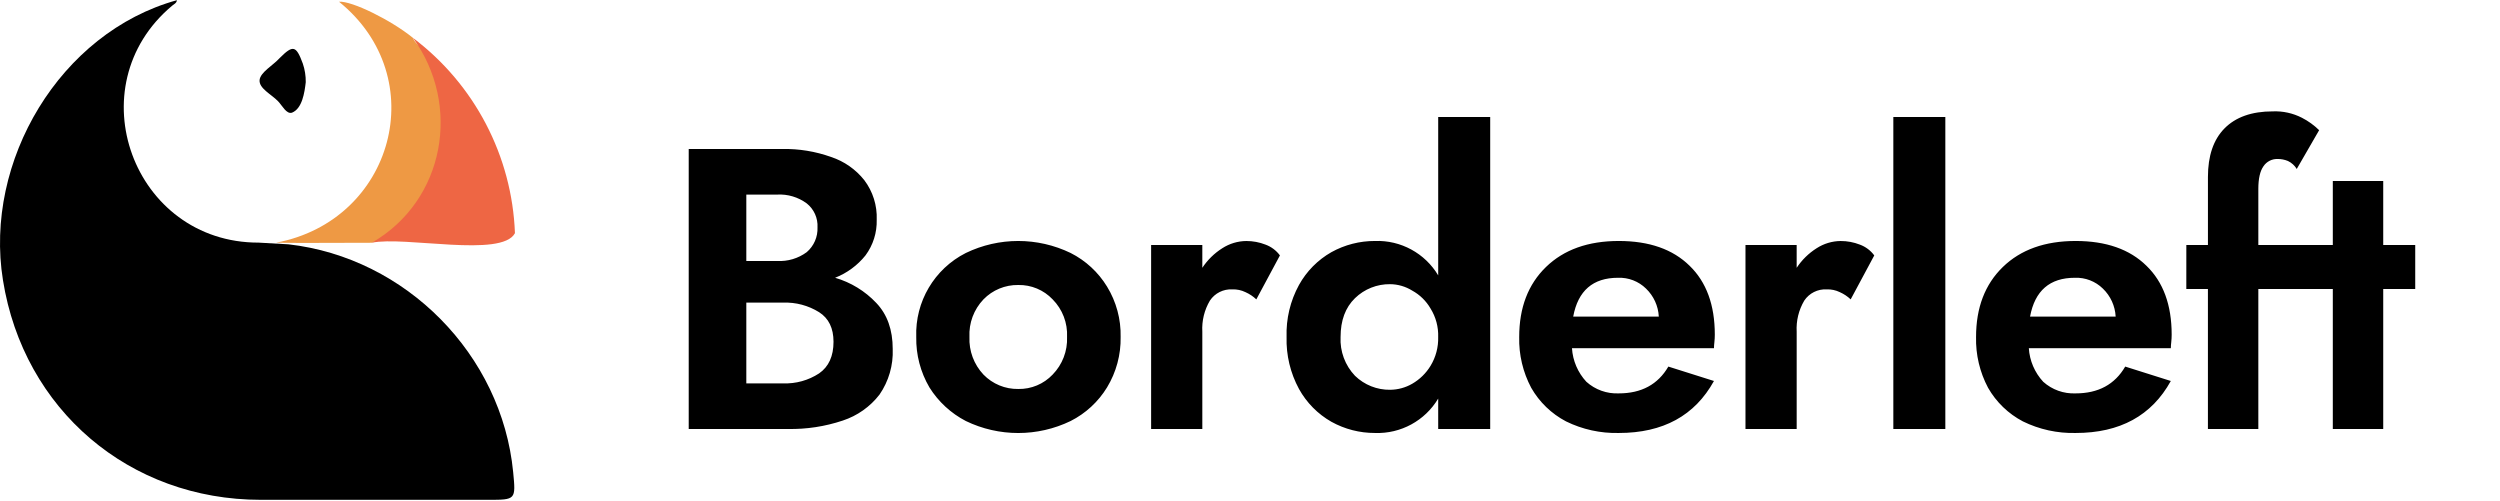
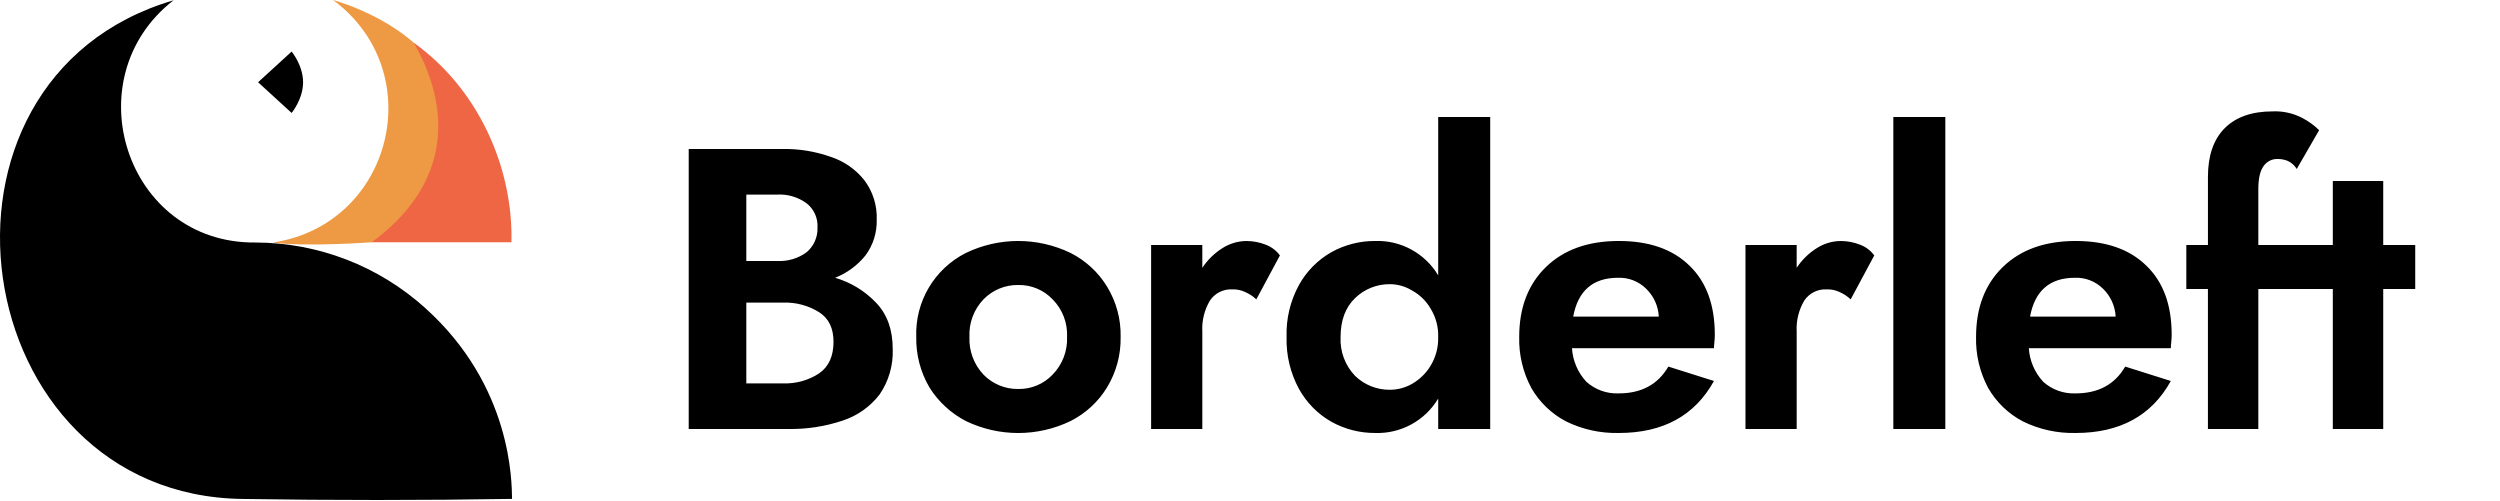
<svg xmlns="http://www.w3.org/2000/svg" width="600" height="120" viewBox="0 0 600 120">
-   <path d="M69.238,58.637c28.22,3.206,51.192,26.5,53.921,54.666.644,6.652.644,6.652-5.985,6.652h-54.6c-31.517,0-56.9-21.621-61.862-52.709C-3.9,38.717,14.381,7.813,42.455.045c-.069.709-.7.953-1.13,1.315C18.162,20.728,31.972,58.274,62.079,58.229" />
-   <path d="M66.24,58.245c28.185-5.28,37.688-39.6,15.115-57.836C84.478.19,93.917,4.861,99.08,9.068a4.451,4.451,0,0,0,1.127,1.579c6.24,6.2,7.5,14.043,6.779,22.249A32.231,32.231,0,0,1,94.571,55.88c-1.617,1.3-3.572,1.571-5.341,2.383q-8.557.02-17.113.045" fill="#e94" />
-   <path d="M89.231,58.257c17.562-10.117,21.586-33.1,9.847-49.19a61.6,61.6,0,0,1,24.51,46.892C120.456,61.921,97.084,56.6,89.231,58.257Z" fill="#e64" />
-   <path d="M73.381,19.722c-.283,2.472-.845,6.342-3.3,7.318-1.332.43-2.326-1.683-3.351-2.747-1.609-1.666-4.607-3.072-4.429-5.084.183-1.874,3.245-3.528,4.811-5.266,3.214-3.217,3.953-3.039,5.561,1.313A13.269,13.269,0,0,1,73.381,19.722Z" />
-   <path d="M214.252,83.755A18.022,18.022,0,0,1,211.084,94.7a18.411,18.411,0,0,1-8.832,6.24,39.173,39.173,0,0,1-13.152,2.016H165.292v-67.2h22.464a33.046,33.046,0,0,1,11.712,1.92,16.978,16.978,0,0,1,7.968,5.568,14.8,14.8,0,0,1,2.976,9.5,13.749,13.749,0,0,1-2.688,8.544,17.564,17.564,0,0,1-7.3,5.376,22.053,22.053,0,0,1,9.888,6.048Q214.252,76.843,214.252,83.755ZM186.508,46.7h-7.392V62.635h7.392a10.931,10.931,0,0,0,7.1-2.112,7.417,7.417,0,0,0,2.592-5.952,6.866,6.866,0,0,0-2.592-5.76A10.931,10.931,0,0,0,186.508,46.7Zm-7.392,45.312h8.832a14.791,14.791,0,0,0,8.64-2.4q3.456-2.4,3.456-7.584,0-4.9-3.456-7.1a15.247,15.247,0,0,0-8.64-2.3h-8.832ZM219.9,80.875a21.719,21.719,0,0,1,11.9-20.16,28.9,28.9,0,0,1,25.152,0,21.7,21.7,0,0,1,8.736,8.064,22.22,22.22,0,0,1,3.264,12.1,22.529,22.529,0,0,1-3.264,12.1,21.7,21.7,0,0,1-8.736,8.064,28.9,28.9,0,0,1-25.152,0,22.549,22.549,0,0,1-8.736-8.064A23.05,23.05,0,0,1,219.9,80.875Zm12.768,0a12.4,12.4,0,0,0,3.36,9.024,11.379,11.379,0,0,0,8.352,3.456,11.065,11.065,0,0,0,8.256-3.456,12.2,12.2,0,0,0,3.456-9.024,12.007,12.007,0,0,0-3.456-9.024A11.065,11.065,0,0,0,244.38,68.4a11.379,11.379,0,0,0-8.352,3.456A12.2,12.2,0,0,0,232.668,80.875Zm68.849-9.024a9.165,9.165,0,0,0-2.592-1.728,6.64,6.64,0,0,0-3.168-.672,6.079,6.079,0,0,0-5.376,2.688,13.217,13.217,0,0,0-1.824,7.488v23.328H276.269V58.8h12.288v5.472a15.975,15.975,0,0,1,4.8-4.7,10.779,10.779,0,0,1,5.76-1.728,12.534,12.534,0,0,1,4.608.864,7.516,7.516,0,0,1,3.456,2.592Zm7.262,9.024a24.344,24.344,0,0,1,2.976-12.48,20.432,20.432,0,0,1,7.776-7.872A21.41,21.41,0,0,1,330,57.835a16.954,16.954,0,0,1,15.168,8.256V28.075h12.48v74.88h-12.48v-7.3A16.954,16.954,0,0,1,330,103.915a21.41,21.41,0,0,1-10.464-2.688,20.432,20.432,0,0,1-7.776-7.872A24.673,24.673,0,0,1,308.779,80.875Zm12.96,0a12.583,12.583,0,0,0,3.456,9.312,11.873,11.873,0,0,0,8.448,3.36,10.757,10.757,0,0,0,5.28-1.44,12.4,12.4,0,0,0,4.416-4.32,12.651,12.651,0,0,0,1.824-6.912,12.171,12.171,0,0,0-1.824-6.816,11.425,11.425,0,0,0-4.416-4.32,10.247,10.247,0,0,0-5.28-1.536,11.873,11.873,0,0,0-8.448,3.36Q321.739,74.923,321.739,80.875Zm66.774,23.04a27.208,27.208,0,0,1-12.672-2.784,20.686,20.686,0,0,1-8.352-8.064,24.709,24.709,0,0,1-2.88-12.192q0-10.56,6.432-16.8t17.472-6.24q10.944,0,16.992,5.952,6.048,5.856,6.048,16.512a16.532,16.532,0,0,1-.1,1.824,13.459,13.459,0,0,0-.1,1.44h-34.08a13.043,13.043,0,0,0,3.456,8.064,10.923,10.923,0,0,0,7.776,2.784q8.16,0,11.9-6.432l10.944,3.456Q404.449,103.915,388.513,103.915Zm-.192-37.248q-9.024,0-10.752,9.312h20.544a10.037,10.037,0,0,0-3.072-6.72A9.092,9.092,0,0,0,388.321,66.667Zm55.842,5.184a9.165,9.165,0,0,0-2.592-1.728,6.64,6.64,0,0,0-3.168-.672,6.079,6.079,0,0,0-5.376,2.688,13.217,13.217,0,0,0-1.824,7.488v23.328H418.915V58.8H431.2v5.472a15.975,15.975,0,0,1,4.8-4.7,10.779,10.779,0,0,1,5.76-1.728,12.534,12.534,0,0,1,4.608.864,7.516,7.516,0,0,1,3.456,2.592ZM454.4,28.075h12.48v74.88H454.4Zm43.758,75.84a27.208,27.208,0,0,1-12.672-2.784,20.686,20.686,0,0,1-8.352-8.064,24.709,24.709,0,0,1-2.88-12.192q0-10.56,6.432-16.8t17.472-6.24q10.944,0,16.992,5.952Q521.2,69.643,521.2,80.3a16.532,16.532,0,0,1-.1,1.824,13.459,13.459,0,0,0-.1,1.44h-34.08a13.043,13.043,0,0,0,3.456,8.064,10.923,10.923,0,0,0,7.776,2.784q8.16,0,11.9-6.432l10.944,3.456Q514.1,103.915,498.159,103.915Zm-.192-37.248q-9.024,0-10.752,9.312h20.544a10.037,10.037,0,0,0-3.072-6.72A9.092,9.092,0,0,0,497.967,66.667ZM524.721,58.8h5.184V42.475q0-7.584,3.936-11.616,4.032-4.128,11.616-4.128a14.039,14.039,0,0,1,7.008,1.536,16.8,16.8,0,0,1,4.128,2.976l-5.376,9.312a4.921,4.921,0,0,0-2.112-1.92,6.425,6.425,0,0,0-2.5-.48,3.936,3.936,0,0,0-3.36,1.728Q542,41.611,542,45.355V58.8h10.56v10.56H542v33.6h-12.1v-33.6h-5.184Zm27.569,0h7.584V43.435h12.1V58.8h7.68v10.56h-7.68v33.6h-12.1v-33.6H552.29Z" />
+   <path d="M122.893 119.735c-21.501.348-43.017.353-64.549.015C-8.445 119.028-23.036 19.06 41.639.072c-24.092 18.732-11.435 58.411 19.649 58.13a60.995 60.995 0 0140.831 15.785c20.784 18.74 20.696 41.695 20.774 45.748z" />
+   <path d="M79.942 0c23.35 17.328 14.24 53.938-14.486 58.21 7.873 1.095 23.73-.063 23.73-.063s3.204-.601 4.699-1.253c14.901-6.821 19.574-26.843 10.856-40.6C99.309 8.264 89.074 2.718 79.941 0z" fill="#E94" />
+   <path d="M122.75 58.145H89.185c17.186-12.49 20.466-29.766 10.142-47.862 15.111 10.759 23.843 29.461 23.423 47.861z" fill="#E64" />
+   <path d="M72.74 19.74c0 4.068-2.75 7.366-2.75 7.366l-8.052-7.366 8.052-7.366s2.75 3.298 2.75 7.366zm141.512 64.015a18.024 18.024 0 01-3.168 10.945 18.412 18.412 0 01-8.832 6.24 39.172 39.172 0 01-13.152 2.016h-23.808v-67.2h22.464a33.047 33.047 0 0111.712 1.92 16.98 16.98 0 017.968 5.568 14.8 14.8 0 012.976 9.5 13.745 13.745 0 01-2.688 8.544 17.563 17.563 0 01-7.3 5.376 22.056 22.056 0 019.888 6.048c2.627 2.754 3.94 6.435 3.94 11.043zM186.508 46.7h-7.392v15.935h7.392a10.93 10.93 0 007.1-2.112 7.417 7.417 0 002.592-5.952 6.86 6.86 0 00-2.592-5.76 10.932 10.932 0 00-7.1-2.111zm-7.392 45.312h8.832a14.79 14.79 0 008.64-2.4c2.304-1.6 3.456-4.128 3.456-7.584 0-3.267-1.152-5.633-3.456-7.1a15.247 15.247 0 00-8.64-2.3h-8.832v19.384zM219.9 80.875a21.717 21.717 0 0111.9-20.16 28.9 28.9 0 0125.152 0 21.703 21.703 0 018.736 8.064 22.22 22.22 0 013.264 12.1 22.527 22.527 0 01-3.264 12.1 21.703 21.703 0 01-8.736 8.064 28.904 28.904 0 01-25.152 0 22.547 22.547 0 01-8.736-8.064 23.057 23.057 0 01-3.164-12.104zm12.768 0a12.4 12.4 0 003.36 9.024 11.381 11.381 0 008.352 3.456 11.065 11.065 0 008.256-3.456 12.202 12.202 0 003.456-9.024 12.013 12.013 0 00-3.456-9.024 11.064 11.064 0 00-8.256-3.451 11.383 11.383 0 00-8.352 3.456 12.211 12.211 0 00-3.36 9.019zm68.849-9.024a9.169 9.169 0 00-2.592-1.728 6.64 6.64 0 00-3.168-.672 6.077 6.077 0 00-5.376 2.688 13.223 13.223 0 00-1.824 7.488v23.328h-12.288V58.8h12.288v5.472a15.977 15.977 0 014.8-4.7 10.778 10.778 0 015.76-1.728c1.577-.004 3.14.289 4.608.864a7.518 7.518 0 013.456 2.592l-5.664 10.551zm7.262 9.024a24.343 24.343 0 012.976-12.48 20.432 20.432 0 017.776-7.872A21.41 21.41 0 01330 57.835a16.954 16.954 0 0115.168 8.256V28.075h12.48v74.88h-12.48v-7.3a16.954 16.954 0 01-15.168 8.26 21.412 21.412 0 01-10.464-2.688 20.432 20.432 0 01-7.776-7.872 24.676 24.676 0 01-2.981-12.48zm12.96 0a12.584 12.584 0 003.456 9.312 11.867 11.867 0 008.448 3.36 10.755 10.755 0 005.28-1.44 12.4 12.4 0 004.416-4.32 12.65 12.65 0 001.824-6.912 12.171 12.171 0 00-1.824-6.816 11.421 11.421 0 00-4.416-4.32 10.247 10.247 0 00-5.28-1.536 11.867 11.867 0 00-8.448 3.36c-2.304 2.24-3.456 5.344-3.456 9.312zm66.774 23.04a27.217 27.217 0 01-12.672-2.784 20.682 20.682 0 01-8.352-8.064 24.716 24.716 0 01-2.88-12.192c0-7.04 2.144-12.64 6.432-16.8s10.112-6.24 17.472-6.24c7.296 0 12.96 1.984 16.992 5.952 4.032 3.904 6.048 9.408 6.048 16.512 0 .61-.033 1.218-.1 1.824-.059.478-.092.959-.1 1.44h-34.08a13.04 13.04 0 003.456 8.064 10.924 10.924 0 007.776 2.784c5.44 0 9.407-2.144 11.9-6.432l10.944 3.456c-4.6 8.32-12.212 12.48-22.836 12.48zm-.192-37.248c-6.016 0-9.6 3.104-10.752 9.312h20.544a10.037 10.037 0 00-3.072-6.72 9.1 9.1 0 00-6.72-2.592zm55.842 5.184a9.169 9.169 0 00-2.592-1.728 6.64 6.64 0 00-3.168-.672 6.077 6.077 0 00-5.376 2.688 13.223 13.223 0 00-1.824 7.488v23.328h-12.288V58.8H431.2v5.472a15.977 15.977 0 014.8-4.7 10.778 10.778 0 015.76-1.728c1.577-.004 3.14.289 4.608.864a7.518 7.518 0 013.456 2.592l-5.661 10.551zM454.4 28.075h12.48v74.88H454.4v-74.88zm43.758 75.84a27.217 27.217 0 01-12.672-2.784 20.682 20.682 0 01-8.352-8.064 24.716 24.716 0 01-2.88-12.192c0-7.04 2.144-12.64 6.432-16.8s10.112-6.24 17.472-6.24c7.296 0 12.96 1.984 16.992 5.952 4.033 3.904 6.05 9.408 6.05 16.513 0 .61-.033 1.218-.1 1.824-.059.478-.092.959-.1 1.44h-34.08a13.04 13.04 0 003.456 8.064 10.924 10.924 0 007.776 2.784c5.44 0 9.407-2.144 11.9-6.432l10.944 3.456c-4.597 8.32-12.21 12.479-22.837 12.479h-.001zm-.192-37.248c-6.016 0-9.6 3.104-10.752 9.312h20.544a10.037 10.037 0 00-3.072-6.72 9.093 9.093 0 00-6.719-2.592h-.001zm26.755-7.867h5.184V42.475c0-5.056 1.312-8.928 3.936-11.616 2.688-2.752 6.56-4.128 11.616-4.128a14.04 14.04 0 017.008 1.536 16.805 16.805 0 014.128 2.976l-5.376 9.312a4.923 4.923 0 00-2.112-1.92 6.427 6.427 0 00-2.5-.48 3.936 3.936 0 00-3.36 1.728c-.83 1.152-1.245 2.976-1.245 5.472V58.8h10.56v10.56H542v33.6h-12.1v-33.6h-5.184l.005-10.56zm27.569 0h7.584V43.435h12.1V58.8h7.68v10.56h-7.68v33.6h-12.1v-33.6h-7.584V58.8z" />
</svg>
